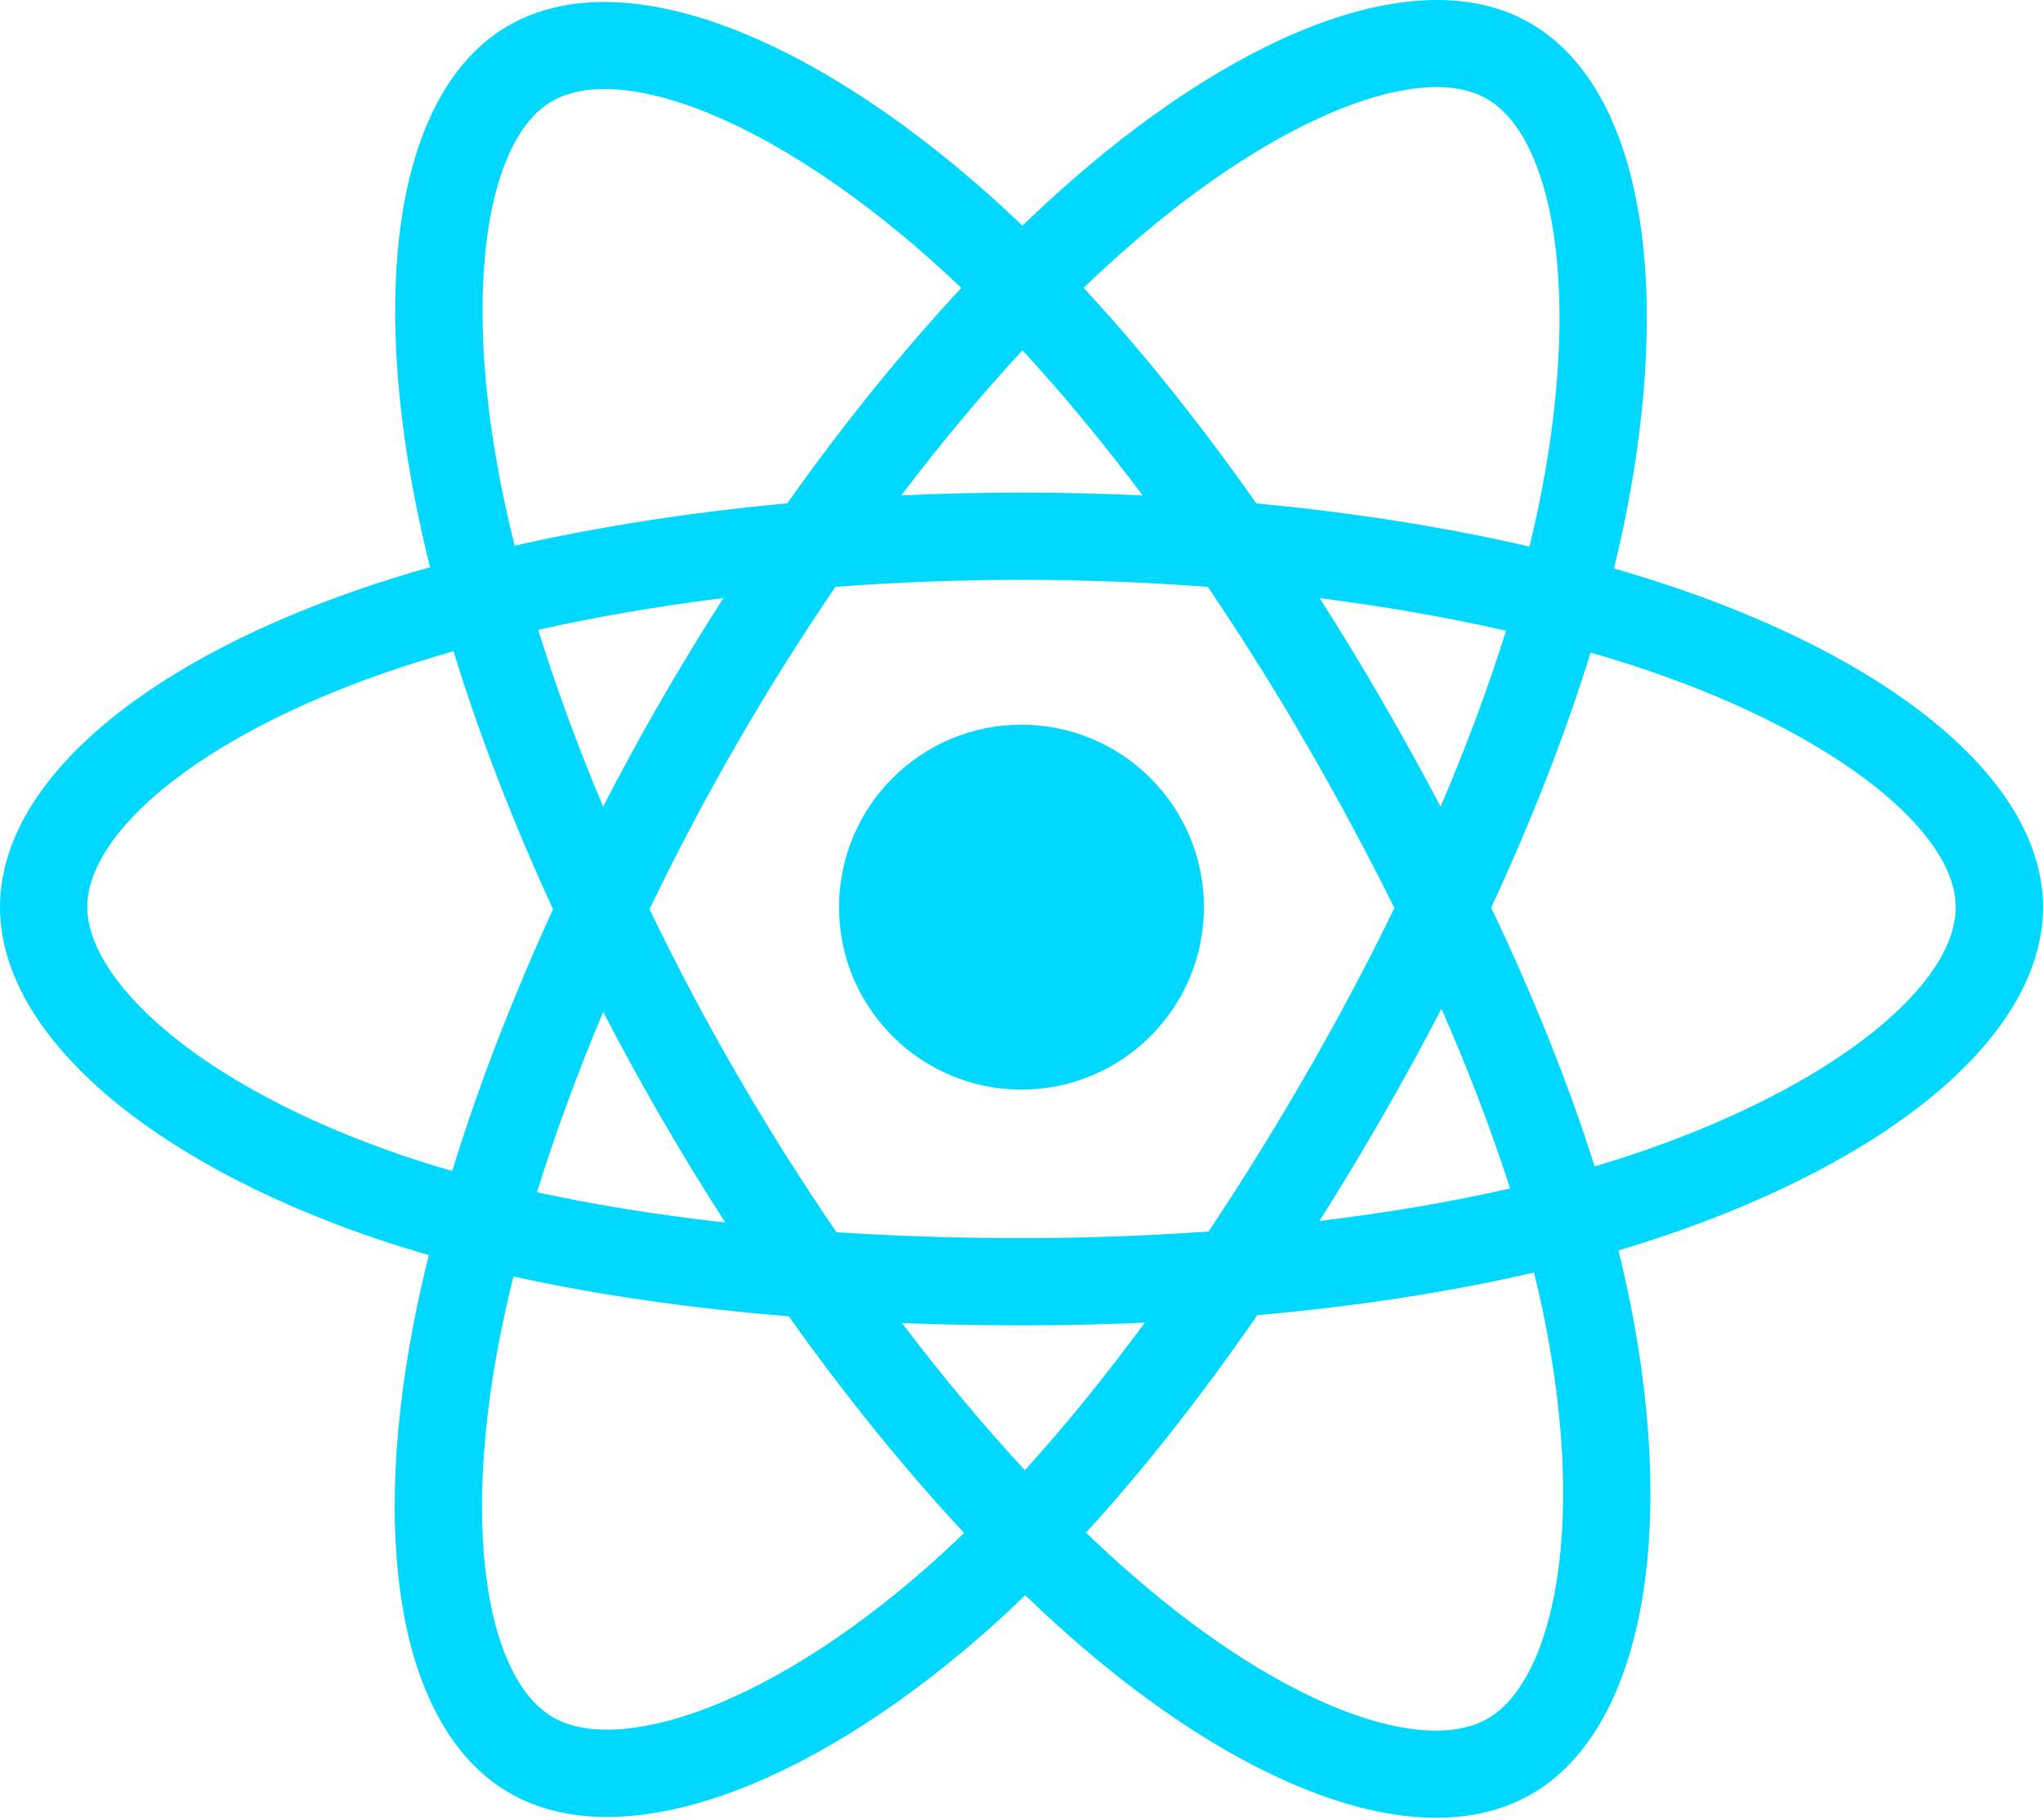
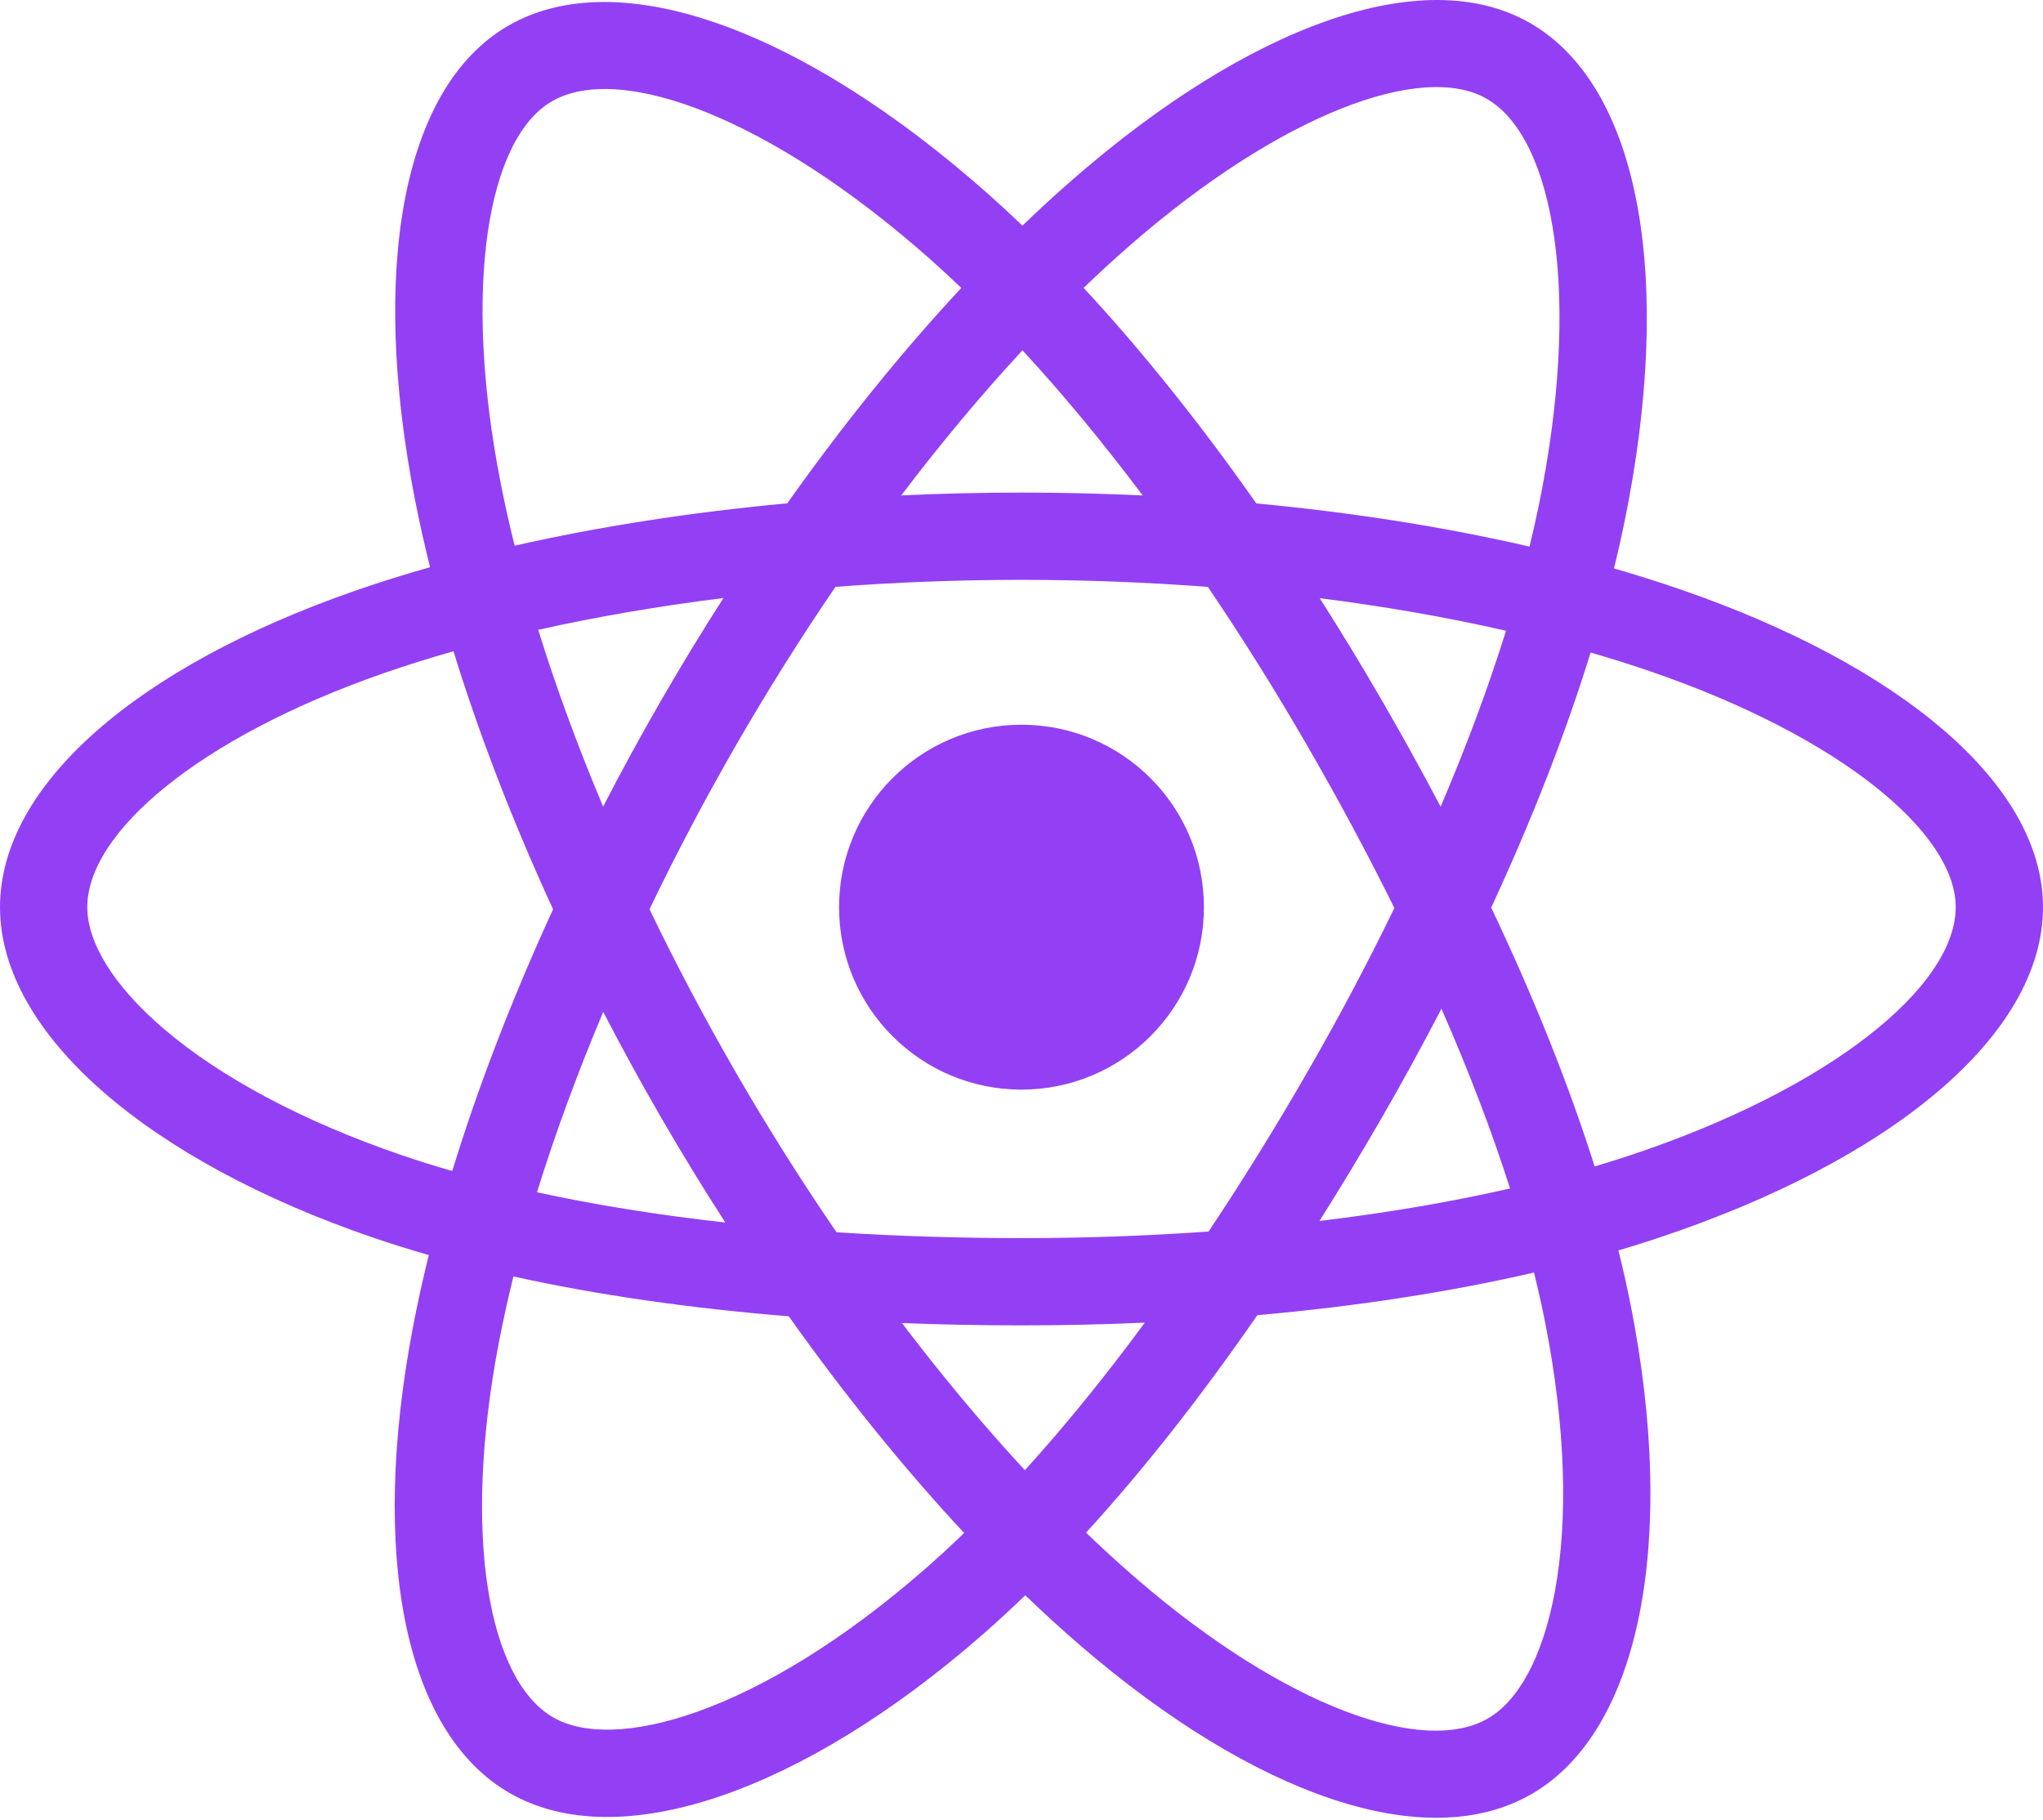
<svg xmlns="http://www.w3.org/2000/svg" aria-hidden="true" role="img" class="iconify iconify--logos" width="35.93" height="32" preserveAspectRatio="xMidYMid meet" viewBox="0 0 256 228">
-   <path fill="#00D8FF" d="M210.483 73.824a171.49 171.49 0 0 0-8.24-2.597c.465-1.9.893-3.777 1.273-5.621c6.238-30.281 2.16-54.676-11.769-62.708c-13.355-7.7-35.196.329-57.254 19.526a171.23 171.23 0 0 0-6.375 5.848a155.866 155.866 0 0 0-4.241-3.917C100.759 3.829 77.587-4.822 63.673 3.233C50.33 10.957 46.379 33.89 51.995 62.588a170.974 170.974 0 0 0 1.892 8.48c-3.28.932-6.445 1.924-9.474 2.98C17.309 83.498 0 98.307 0 113.668c0 15.865 18.582 31.778 46.812 41.427a145.52 145.52 0 0 0 6.921 2.165a167.467 167.467 0 0 0-2.01 9.138c-5.354 28.2-1.173 50.591 12.134 58.266c13.744 7.926 36.812-.22 59.273-19.855a145.567 145.567 0 0 0 5.342-4.923a168.064 168.064 0 0 0 6.92 6.314c21.758 18.722 43.246 26.282 56.54 18.586c13.731-7.949 18.194-32.003 12.4-61.268a145.016 145.016 0 0 0-1.535-6.842c1.62-.48 3.21-.974 4.76-1.488c29.348-9.723 48.443-25.443 48.443-41.52c0-15.417-17.868-30.326-45.517-39.844Zm-6.365 70.984c-1.4.463-2.836.91-4.3 1.345c-3.24-10.257-7.612-21.163-12.963-32.432c5.106-11 9.31-21.767 12.459-31.957c2.619.758 5.16 1.557 7.61 2.4c23.69 8.156 38.14 20.213 38.14 29.504c0 9.896-15.606 22.743-40.946 31.14Zm-10.514 20.834c2.562 12.94 2.927 24.64 1.23 33.787c-1.524 8.219-4.59 13.698-8.382 15.893c-8.067 4.67-25.32-1.4-43.927-17.412a156.726 156.726 0 0 1-6.437-5.87c7.214-7.889 14.423-17.06 21.459-27.246c12.376-1.098 24.068-2.894 34.671-5.345a134.17 134.17 0 0 1 1.386 6.193ZM87.276 214.515c-7.882 2.783-14.16 2.863-17.955.675c-8.075-4.657-11.432-22.636-6.853-46.752a156.923 156.923 0 0 1 1.869-8.499c10.486 2.32 22.093 3.988 34.498 4.994c7.084 9.967 14.501 19.128 21.976 27.15a134.668 134.668 0 0 1-4.877 4.492c-9.933 8.682-19.886 14.842-28.658 17.94ZM50.35 144.747c-12.483-4.267-22.792-9.812-29.858-15.863c-6.35-5.437-9.555-10.836-9.555-15.216c0-9.322 13.897-21.212 37.076-29.293c2.813-.98 5.757-1.905 8.812-2.773c3.204 10.42 7.406 21.315 12.477 32.332c-5.137 11.18-9.399 22.249-12.634 32.792a134.718 134.718 0 0 1-6.318-1.979Zm12.378-84.26c-4.811-24.587-1.616-43.134 6.425-47.789c8.564-4.958 27.502 2.111 47.463 19.835a144.318 144.318 0 0 1 3.841 3.545c-7.438 7.987-14.787 17.08-21.808 26.988c-12.04 1.116-23.565 2.908-34.161 5.309a160.342 160.342 0 0 1-1.76-7.887Zm110.427 27.268a347.8 347.8 0 0 0-7.785-12.803c8.168 1.033 15.994 2.404 23.343 4.08c-2.206 7.072-4.956 14.465-8.193 22.045a381.151 381.151 0 0 0-7.365-13.322Zm-45.032-43.861c5.044 5.465 10.096 11.566 15.065 18.186a322.04 322.04 0 0 0-30.257-.006c4.974-6.559 10.069-12.652 15.192-18.18ZM82.802 87.83a323.167 323.167 0 0 0-7.227 13.238c-3.184-7.553-5.909-14.98-8.134-22.152c7.304-1.634 15.093-2.97 23.209-3.984a321.524 321.524 0 0 0-7.848 12.897Zm8.081 65.352c-8.385-.936-16.291-2.203-23.593-3.793c2.26-7.3 5.045-14.885 8.298-22.6a321.187 321.187 0 0 0 7.257 13.246c2.594 4.48 5.28 8.868 8.038 13.147Zm37.542 31.03c-5.184-5.592-10.354-11.779-15.403-18.433c4.902.192 9.899.29 14.978.29c5.218 0 10.376-.117 15.453-.343c-4.985 6.774-10.018 12.97-15.028 18.486Zm52.198-57.817c3.422 7.8 6.306 15.345 8.596 22.52c-7.422 1.694-15.436 3.058-23.88 4.071a382.417 382.417 0 0 0 7.859-13.026a347.403 347.403 0 0 0 7.425-13.565Zm-16.898 8.101a358.557 358.557 0 0 1-12.281 19.815a329.4 329.4 0 0 1-23.444.823c-7.967 0-15.716-.248-23.178-.732a310.202 310.202 0 0 1-12.513-19.846h.001a307.41 307.41 0 0 1-10.923-20.627a310.278 310.278 0 0 1 10.89-20.637l-.001.001a307.318 307.318 0 0 1 12.413-19.761c7.613-.576 15.42-.876 23.31-.876H128c7.926 0 15.743.303 23.354.883a329.357 329.357 0 0 1 12.335 19.695a358.489 358.489 0 0 1 11.036 20.54a329.472 329.472 0 0 1-11 20.722Zm22.56-122.124c8.572 4.944 11.906 24.881 6.52 51.026c-.344 1.668-.73 3.367-1.15 5.09c-10.622-2.452-22.155-4.275-34.23-5.408c-7.034-10.017-14.323-19.124-21.64-27.008a160.789 160.789 0 0 1 5.888-5.4c18.9-16.447 36.564-22.941 44.612-18.3ZM128 90.808c12.625 0 22.86 10.235 22.86 22.86s-10.235 22.86-22.86 22.86s-22.86-10.235-22.86-22.86s10.235-22.86 22.86-22.86Z" />
+   <path fill="#9340F4" d="M210.483 73.824a171.49 171.49 0 0 0-8.24-2.597c.465-1.9.893-3.777 1.273-5.621c6.238-30.281 2.16-54.676-11.769-62.708c-13.355-7.7-35.196.329-57.254 19.526a171.23 171.23 0 0 0-6.375 5.848a155.866 155.866 0 0 0-4.241-3.917C100.759 3.829 77.587-4.822 63.673 3.233C50.33 10.957 46.379 33.89 51.995 62.588a170.974 170.974 0 0 0 1.892 8.48c-3.28.932-6.445 1.924-9.474 2.98C17.309 83.498 0 98.307 0 113.668c0 15.865 18.582 31.778 46.812 41.427a145.52 145.52 0 0 0 6.921 2.165a167.467 167.467 0 0 0-2.01 9.138c-5.354 28.2-1.173 50.591 12.134 58.266c13.744 7.926 36.812-.22 59.273-19.855a145.567 145.567 0 0 0 5.342-4.923a168.064 168.064 0 0 0 6.92 6.314c21.758 18.722 43.246 26.282 56.54 18.586c13.731-7.949 18.194-32.003 12.4-61.268a145.016 145.016 0 0 0-1.535-6.842c1.62-.48 3.21-.974 4.76-1.488c29.348-9.723 48.443-25.443 48.443-41.52c0-15.417-17.868-30.326-45.517-39.844Zm-6.365 70.984c-1.4.463-2.836.91-4.3 1.345c-3.24-10.257-7.612-21.163-12.963-32.432c5.106-11 9.31-21.767 12.459-31.957c2.619.758 5.16 1.557 7.61 2.4c23.69 8.156 38.14 20.213 38.14 29.504c0 9.896-15.606 22.743-40.946 31.14Zm-10.514 20.834c2.562 12.94 2.927 24.64 1.23 33.787c-1.524 8.219-4.59 13.698-8.382 15.893c-8.067 4.67-25.32-1.4-43.927-17.412a156.726 156.726 0 0 1-6.437-5.87c7.214-7.889 14.423-17.06 21.459-27.246c12.376-1.098 24.068-2.894 34.671-5.345a134.17 134.17 0 0 1 1.386 6.193ZM87.276 214.515c-7.882 2.783-14.16 2.863-17.955.675c-8.075-4.657-11.432-22.636-6.853-46.752a156.923 156.923 0 0 1 1.869-8.499c10.486 2.32 22.093 3.988 34.498 4.994c7.084 9.967 14.501 19.128 21.976 27.15a134.668 134.668 0 0 1-4.877 4.492c-9.933 8.682-19.886 14.842-28.658 17.94ZM50.35 144.747c-12.483-4.267-22.792-9.812-29.858-15.863c-6.35-5.437-9.555-10.836-9.555-15.216c0-9.322 13.897-21.212 37.076-29.293c2.813-.98 5.757-1.905 8.812-2.773c3.204 10.42 7.406 21.315 12.477 32.332c-5.137 11.18-9.399 22.249-12.634 32.792a134.718 134.718 0 0 1-6.318-1.979Zm12.378-84.26c-4.811-24.587-1.616-43.134 6.425-47.789c8.564-4.958 27.502 2.111 47.463 19.835a144.318 144.318 0 0 1 3.841 3.545c-7.438 7.987-14.787 17.08-21.808 26.988c-12.04 1.116-23.565 2.908-34.161 5.309a160.342 160.342 0 0 1-1.76-7.887Zm110.427 27.268a347.8 347.8 0 0 0-7.785-12.803c8.168 1.033 15.994 2.404 23.343 4.08c-2.206 7.072-4.956 14.465-8.193 22.045a381.151 381.151 0 0 0-7.365-13.322Zm-45.032-43.861c5.044 5.465 10.096 11.566 15.065 18.186a322.04 322.04 0 0 0-30.257-.006c4.974-6.559 10.069-12.652 15.192-18.18ZM82.802 87.83a323.167 323.167 0 0 0-7.227 13.238c-3.184-7.553-5.909-14.98-8.134-22.152c7.304-1.634 15.093-2.97 23.209-3.984a321.524 321.524 0 0 0-7.848 12.897Zm8.081 65.352c-8.385-.936-16.291-2.203-23.593-3.793c2.26-7.3 5.045-14.885 8.298-22.6a321.187 321.187 0 0 0 7.257 13.246c2.594 4.48 5.28 8.868 8.038 13.147Zm37.542 31.03c-5.184-5.592-10.354-11.779-15.403-18.433c4.902.192 9.899.29 14.978.29c5.218 0 10.376-.117 15.453-.343c-4.985 6.774-10.018 12.97-15.028 18.486Zm52.198-57.817c3.422 7.8 6.306 15.345 8.596 22.52c-7.422 1.694-15.436 3.058-23.88 4.071a382.417 382.417 0 0 0 7.859-13.026a347.403 347.403 0 0 0 7.425-13.565Zm-16.898 8.101a358.557 358.557 0 0 1-12.281 19.815a329.4 329.4 0 0 1-23.444.823c-7.967 0-15.716-.248-23.178-.732a310.202 310.202 0 0 1-12.513-19.846h.001a307.41 307.41 0 0 1-10.923-20.627a310.278 310.278 0 0 1 10.89-20.637l-.001.001a307.318 307.318 0 0 1 12.413-19.761c7.613-.576 15.42-.876 23.31-.876H128c7.926 0 15.743.303 23.354.883a329.357 329.357 0 0 1 12.335 19.695a358.489 358.489 0 0 1 11.036 20.54a329.472 329.472 0 0 1-11 20.722Zm22.56-122.124c8.572 4.944 11.906 24.881 6.52 51.026c-.344 1.668-.73 3.367-1.15 5.09c-10.622-2.452-22.155-4.275-34.23-5.408c-7.034-10.017-14.323-19.124-21.64-27.008a160.789 160.789 0 0 1 5.888-5.4c18.9-16.447 36.564-22.941 44.612-18.3ZM128 90.808c12.625 0 22.86 10.235 22.86 22.86s-10.235 22.86-22.86 22.86s-22.86-10.235-22.86-22.86s10.235-22.86 22.86-22.86Z" />
</svg>
